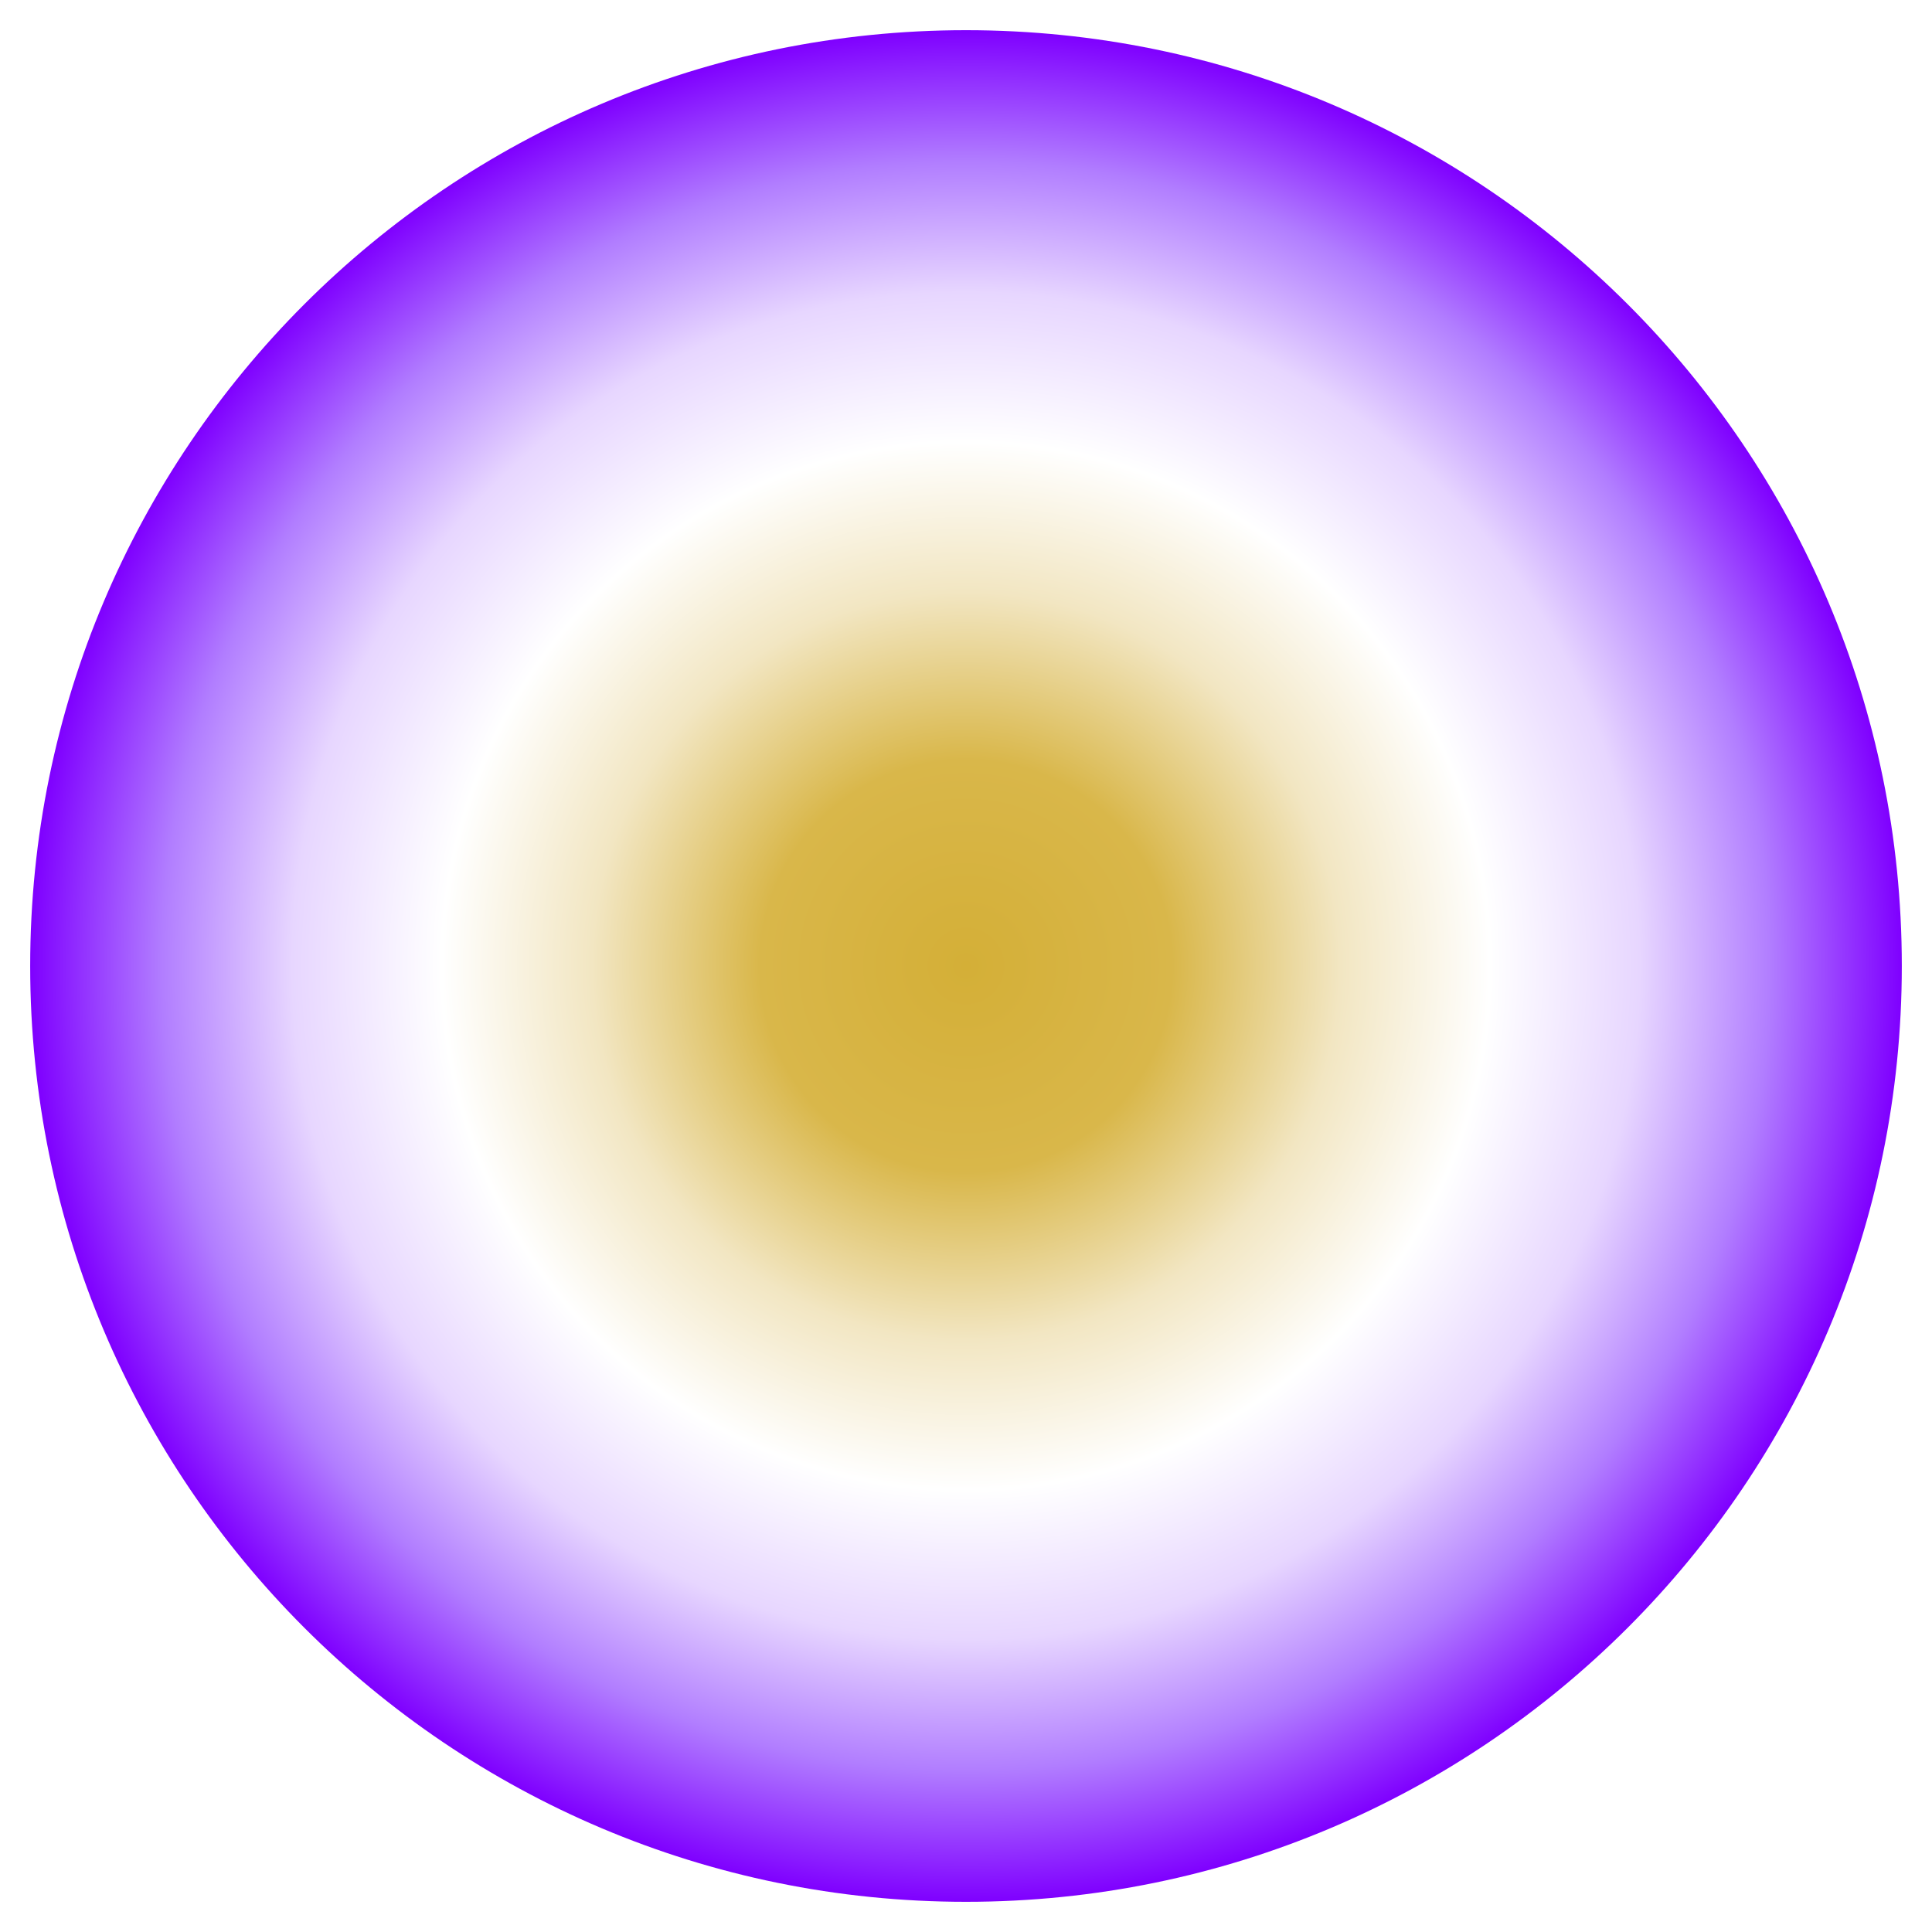
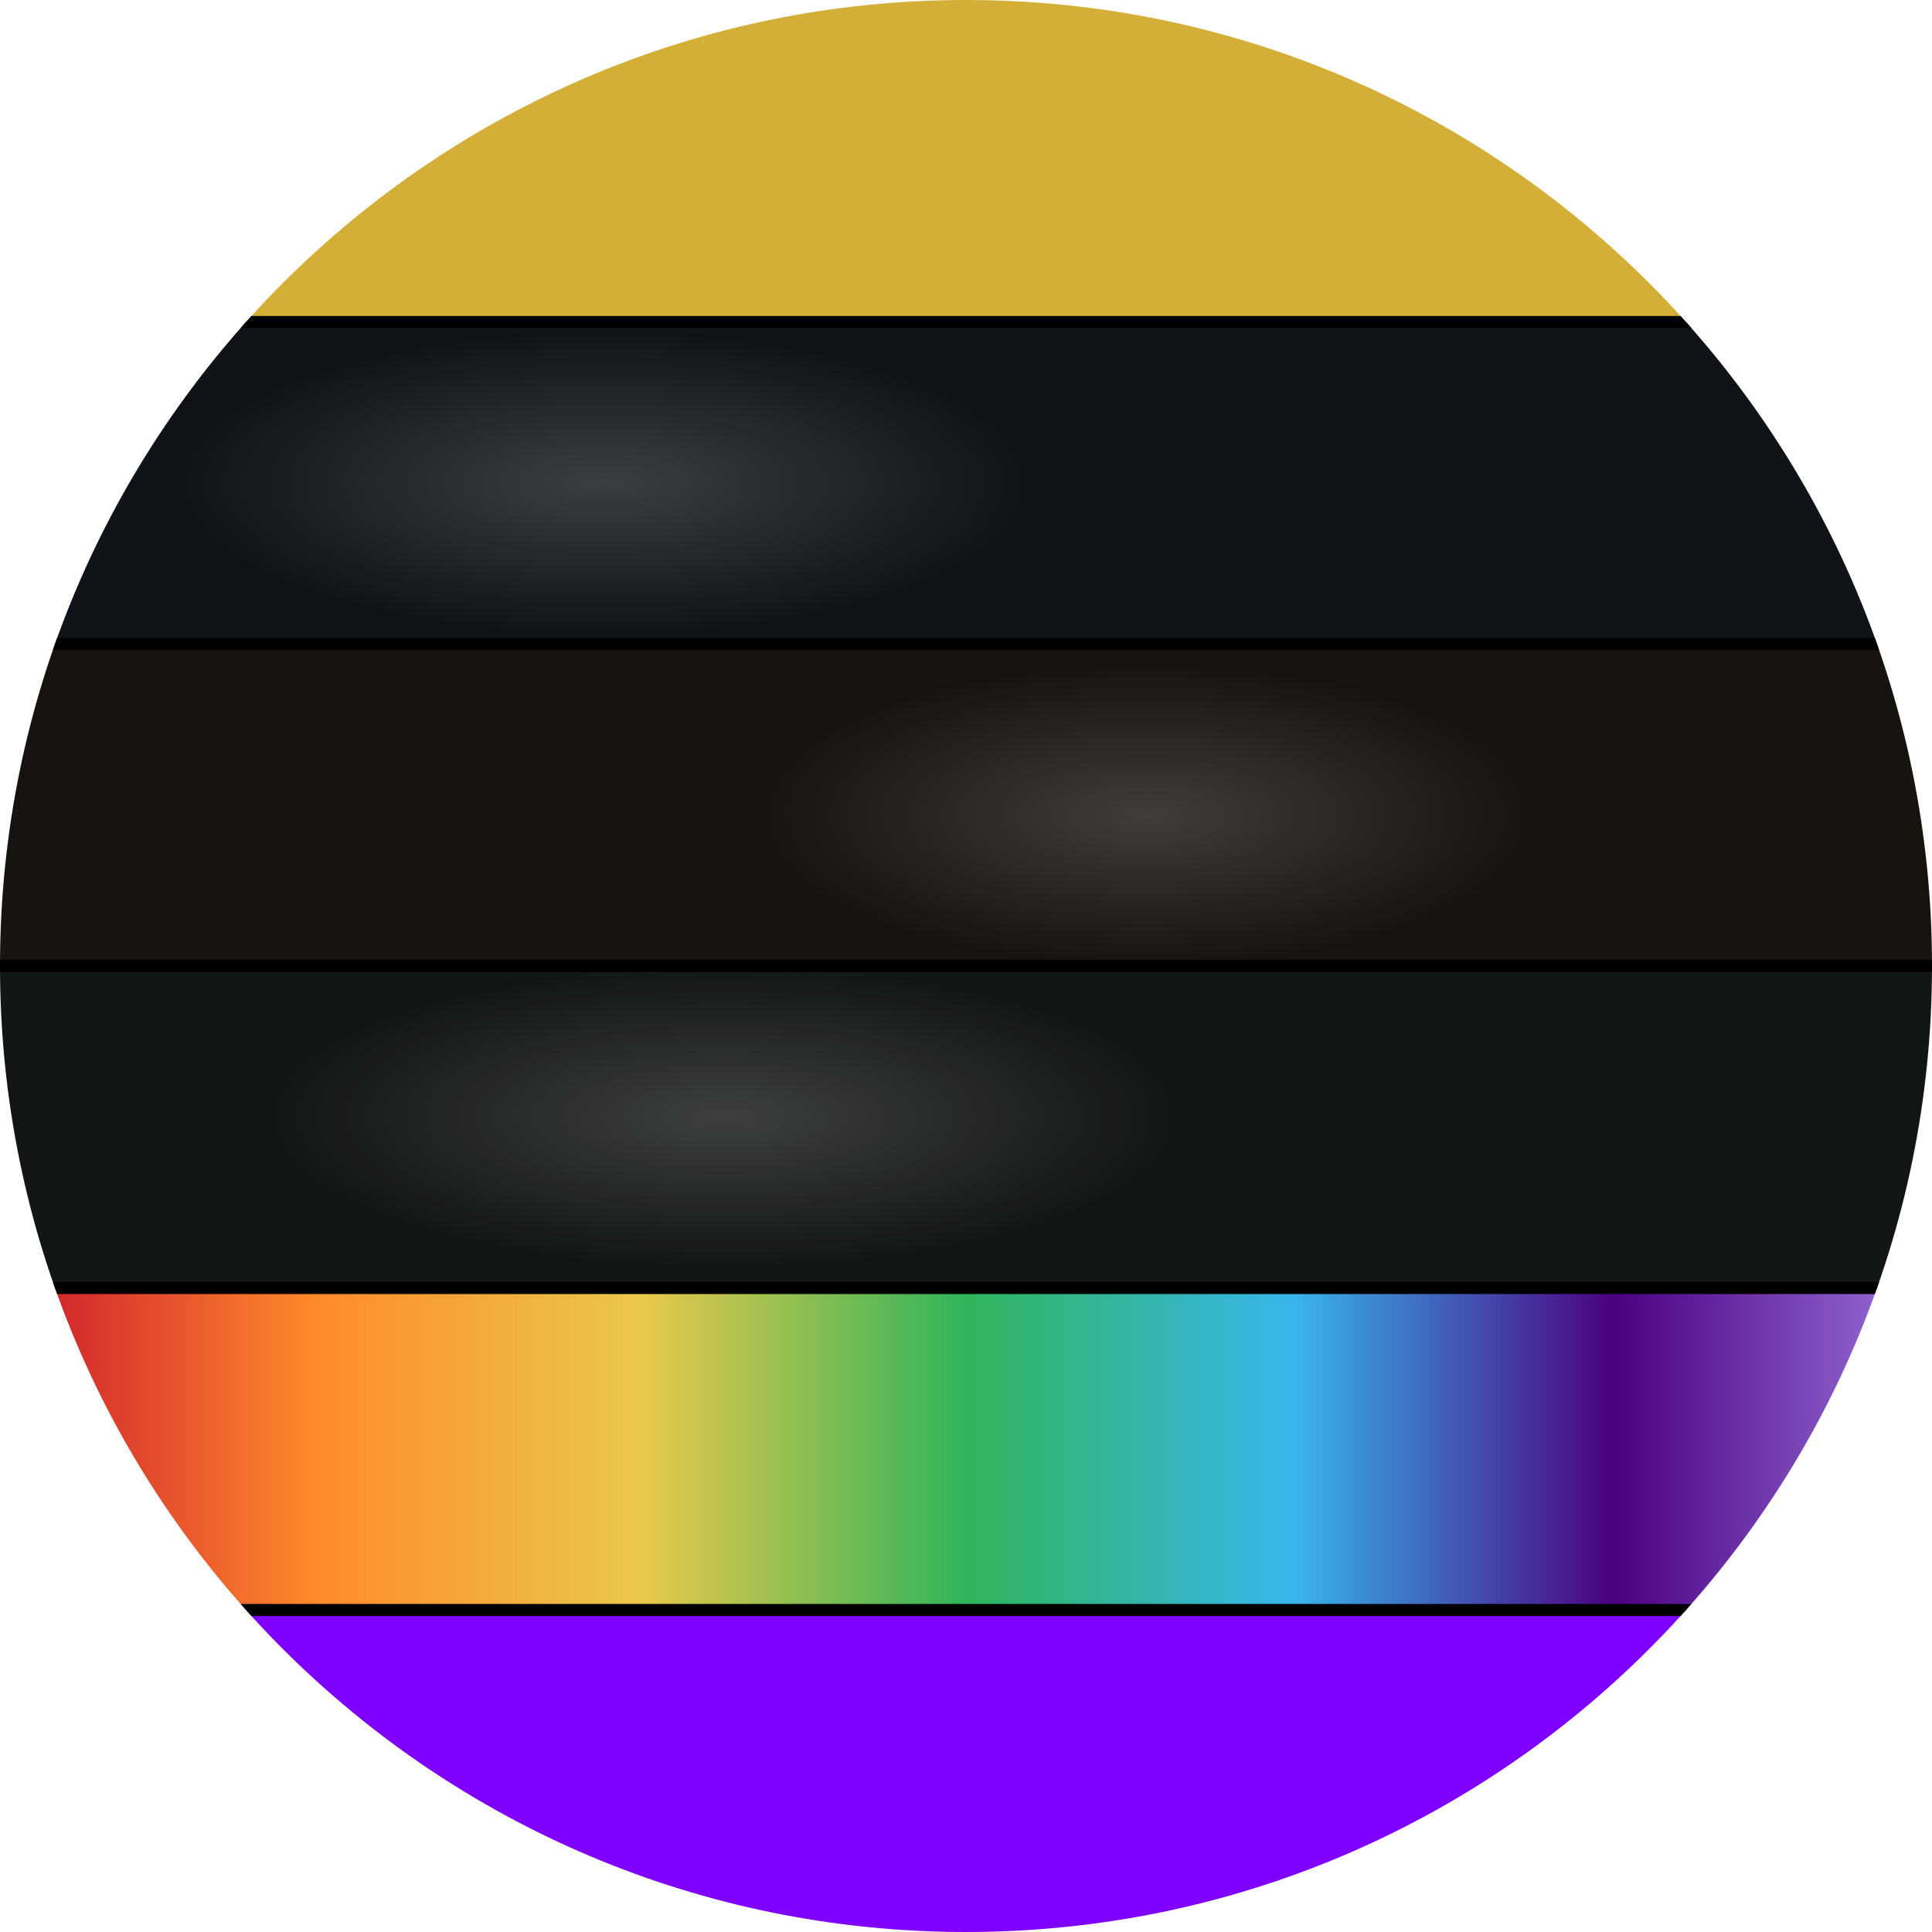
<svg xmlns="http://www.w3.org/2000/svg" viewBox="0 0 64 64" width="64" height="64" role="img" aria-label="Chakra and Elements Toning">
  <defs>
-     <radialGradient id="cet" cx="32" cy="32" r="31" gradientUnits="userSpaceOnUse">
-       <stop offset="0" stop-color="#D4AF37" />
-       <stop offset=".22" stop-color="#D9B74A" />
-       <stop offset=".40" stop-color="#F2E6C2" />
-       <stop offset=".56" stop-color="#FFFFFF" />
-       <stop offset=".72" stop-color="#E7D6FF" />
-       <stop offset=".86" stop-color="#B17DFF" />
-       <stop offset="1" stop-color="#7F00FF" />
+     <clipPath id="c">
+       <circle cx="32" cy="32" r="32" />
+     </clipPath>
+     <linearGradient id="rb">
+       <stop offset="0.000" stop-color="#C8102E" />
+       <stop offset="0.167" stop-color="#FF8A2B" />
+       <stop offset="0.333" stop-color="#E9C84A" />
+       <stop offset="0.500" stop-color="#2FB45A" />
+       <stop offset="0.667" stop-color="#38B6EC" />
+       <stop offset="0.833" stop-color="#4B0082" />
+       <stop offset="1.000" stop-color="#9F7AE0" />
+     </linearGradient>
+     <radialGradient id="m">
+       <stop offset="0" stop-color="#fff" stop-opacity=".18" />
+       <stop offset="1" stop-color="#fff" stop-opacity="0" />
    </radialGradient>
  </defs>
-   <circle cx="32" cy="32" r="31" fill="url(#cet)" />
+   <g clip-path="url(#c)">
+     <rect x="0" y="0.000" width="64" height="10.687" fill="#D4AF37" />
+     <rect x="0" y="10.667" width="64" height="10.687" fill="#101418" />
+     <rect x="0" y="21.333" width="64" height="10.687" fill="#17130E" />
+     <rect x="0" y="32.000" width="64" height="10.687" fill="#121614" />
+     <rect x="0" y="42.667" width="64" height="10.687" fill="url(#rb)" />
+     <rect x="0" y="53.333" width="64" height="10.687" fill="#7F00FF" />
+     <ellipse cx="20" cy="16" rx="14" ry="5" fill="url(#m)" />
+     <ellipse cx="38" cy="27" rx="13" ry="5" fill="url(#m)" />
+     <ellipse cx="24" cy="37" rx="15" ry="5" fill="url(#m)" />
+     <g stroke="#000" stroke-width=".4">
+       <line x1="0" x2="64" y1="10.667" y2="10.667" />
+       <line x1="0" x2="64" y1="21.333" y2="21.333" />
+       <line x1="0" x2="64" y1="32.000" y2="32.000" />
+       <line x1="0" x2="64" y1="42.667" y2="42.667" />
+       <line x1="0" x2="64" y1="53.333" y2="53.333" />
+     </g>
+   </g>
</svg>
